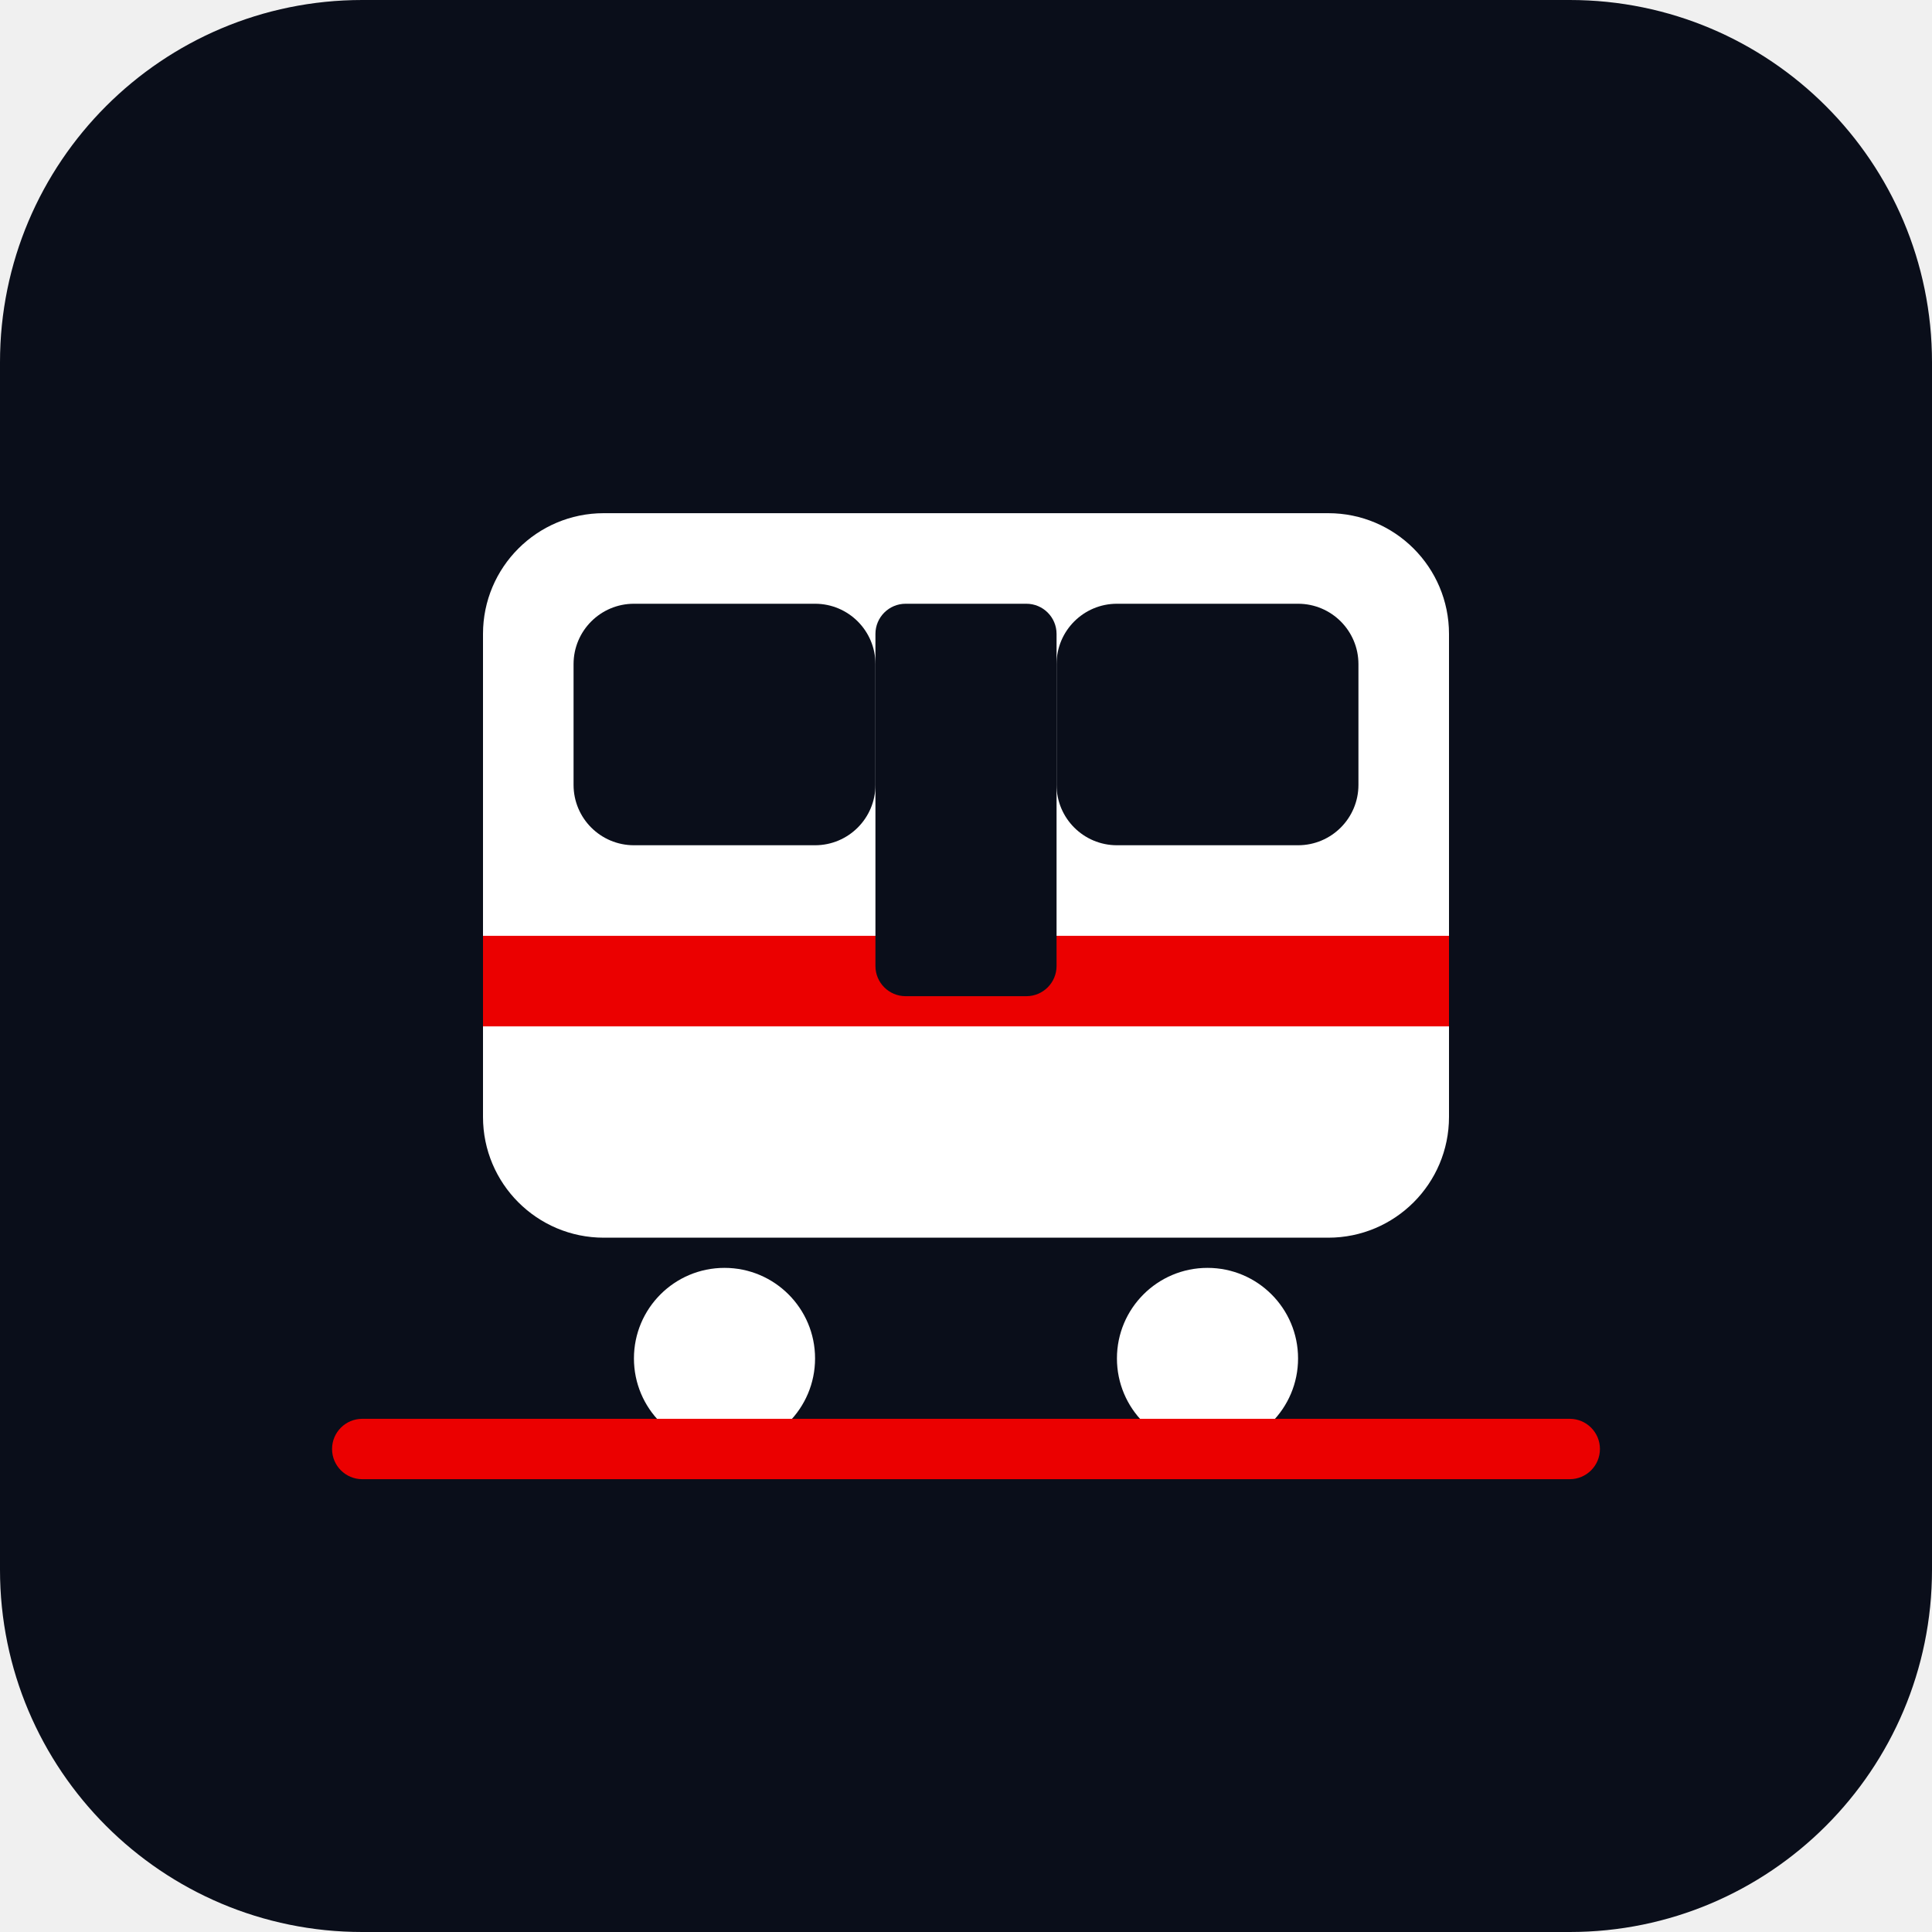
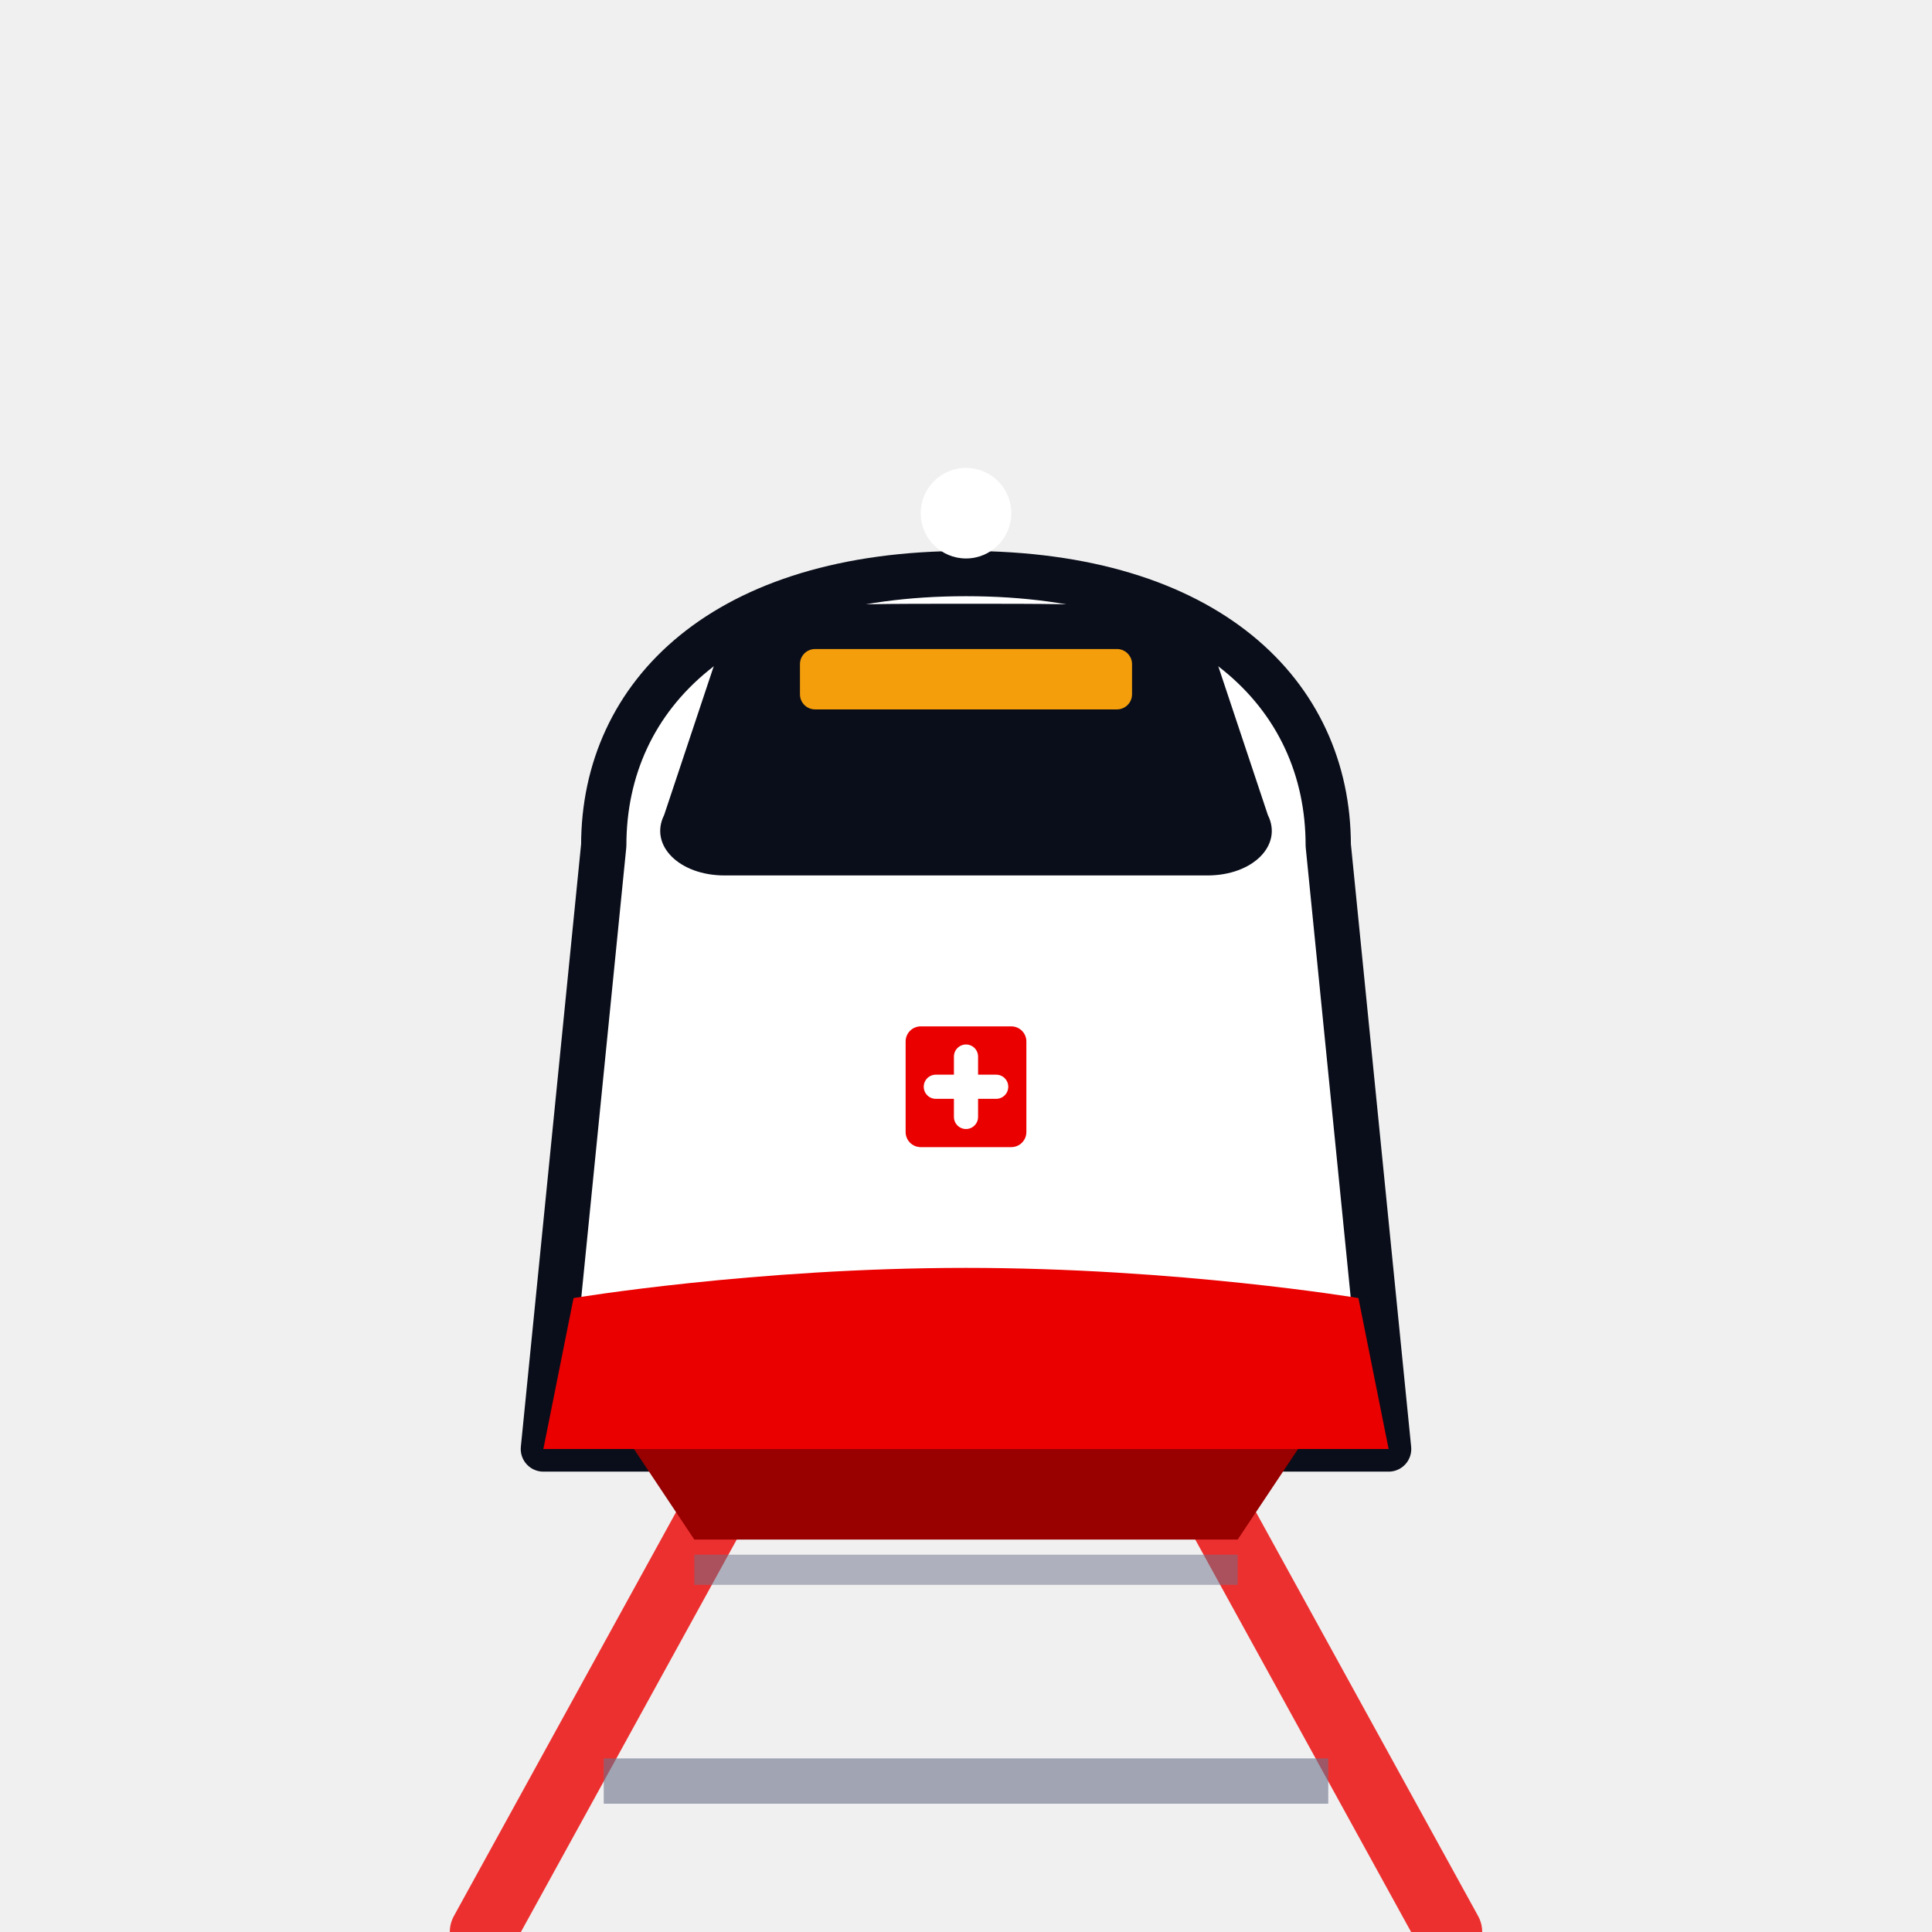
- <svg xmlns="http://www.w3.org/2000/svg" viewBox="0 0 64 64">
-   <rect width="64" height="64" rx="12" fill="#0a0e1a" />
-   <rect x="16" y="17" width="32" height="24" rx="4" fill="#ffffff" />
-   <rect x="19" y="20" width="10" height="8" rx="2" fill="#0a0e1a" />
-   <rect x="35" y="20" width="10" height="8" rx="2" fill="#0a0e1a" />
-   <rect x="16" y="31" width="32" height="3" fill="#EB0000" />
-   <rect x="29" y="20" width="6" height="13" rx="1" fill="#0a0e1a" />
-   <circle cx="24" cy="45" r="3" fill="#ffffff" />
-   <circle cx="40" cy="45" r="3" fill="#ffffff" />
-   <rect x="11" y="47" width="42" height="2" rx="1" fill="#EB0000" />
+ <svg xmlns="http://www.w3.org/2000/svg" viewBox="0 0 64 64" width="64" height="64">
+   <g opacity="0.8">
+     <line x1="16" y1="64" x2="27" y2="44" stroke="#eb0000" stroke-width="2.2" stroke-linecap="round" />
+     <line x1="48" y1="64" x2="37" y2="44" stroke="#eb0000" stroke-width="2.2" stroke-linecap="round" />
+     <line x1="20" y1="59" x2="44" y2="59" stroke="#4a5270" stroke-width="1.5" opacity="0.6" />
+     <line x1="23" y1="52" x2="41" y2="52" stroke="#4a5270" stroke-width="1" opacity="0.5" />
+     <line x1="25" y1="46" x2="39" y2="46" stroke="#4a5270" stroke-width="1" opacity="0.4" />
+   </g>
+   <path d="M18 48 L20 28 C20 23, 24 19, 32 19 C40 19, 44 23, 44 28 L46 48 Z" fill="#ffffff" stroke="#0a0e1a" stroke-width="1.5" stroke-linejoin="round" />
+   <path d="M19 43 C19 43, 25 42, 32 42 C39 42, 45 43, 45 43 L46 48 L18 48 Z" fill="#eb0000" />
+   <path d="M21 48 L23 51 L41 51 L43 48 Z" fill="#990000" />
+   <path d="M22 27 L24 21 C25 20, 27 20, 32 20 C37 20, 39 20, 40 21 L42 27 C42.5 28, 41.5 29, 40 29 L24 29 C22.5 29, 21.5 28, 22 27 Z" fill="#0a0e1b" />
+   <rect x="26.5" y="21.5" width="11" height="2" rx="0.5" fill="#f59e0b" />
+   <circle cx="32" cy="17" r="1.5" fill="#ffffff" />
+   <circle cx="22" cy="40" r="2" fill="#ffffff" />
+   <circle cx="42" cy="40" r="2" fill="#ffffff" />
+   <rect x="30" y="34" width="4" height="4" rx="0.5" fill="#eb0000" />
+   <path d="M32 35 L32 37 M31 36 L33 36" stroke="#ffffff" stroke-width="0.8" stroke-linecap="round" />
</svg>
